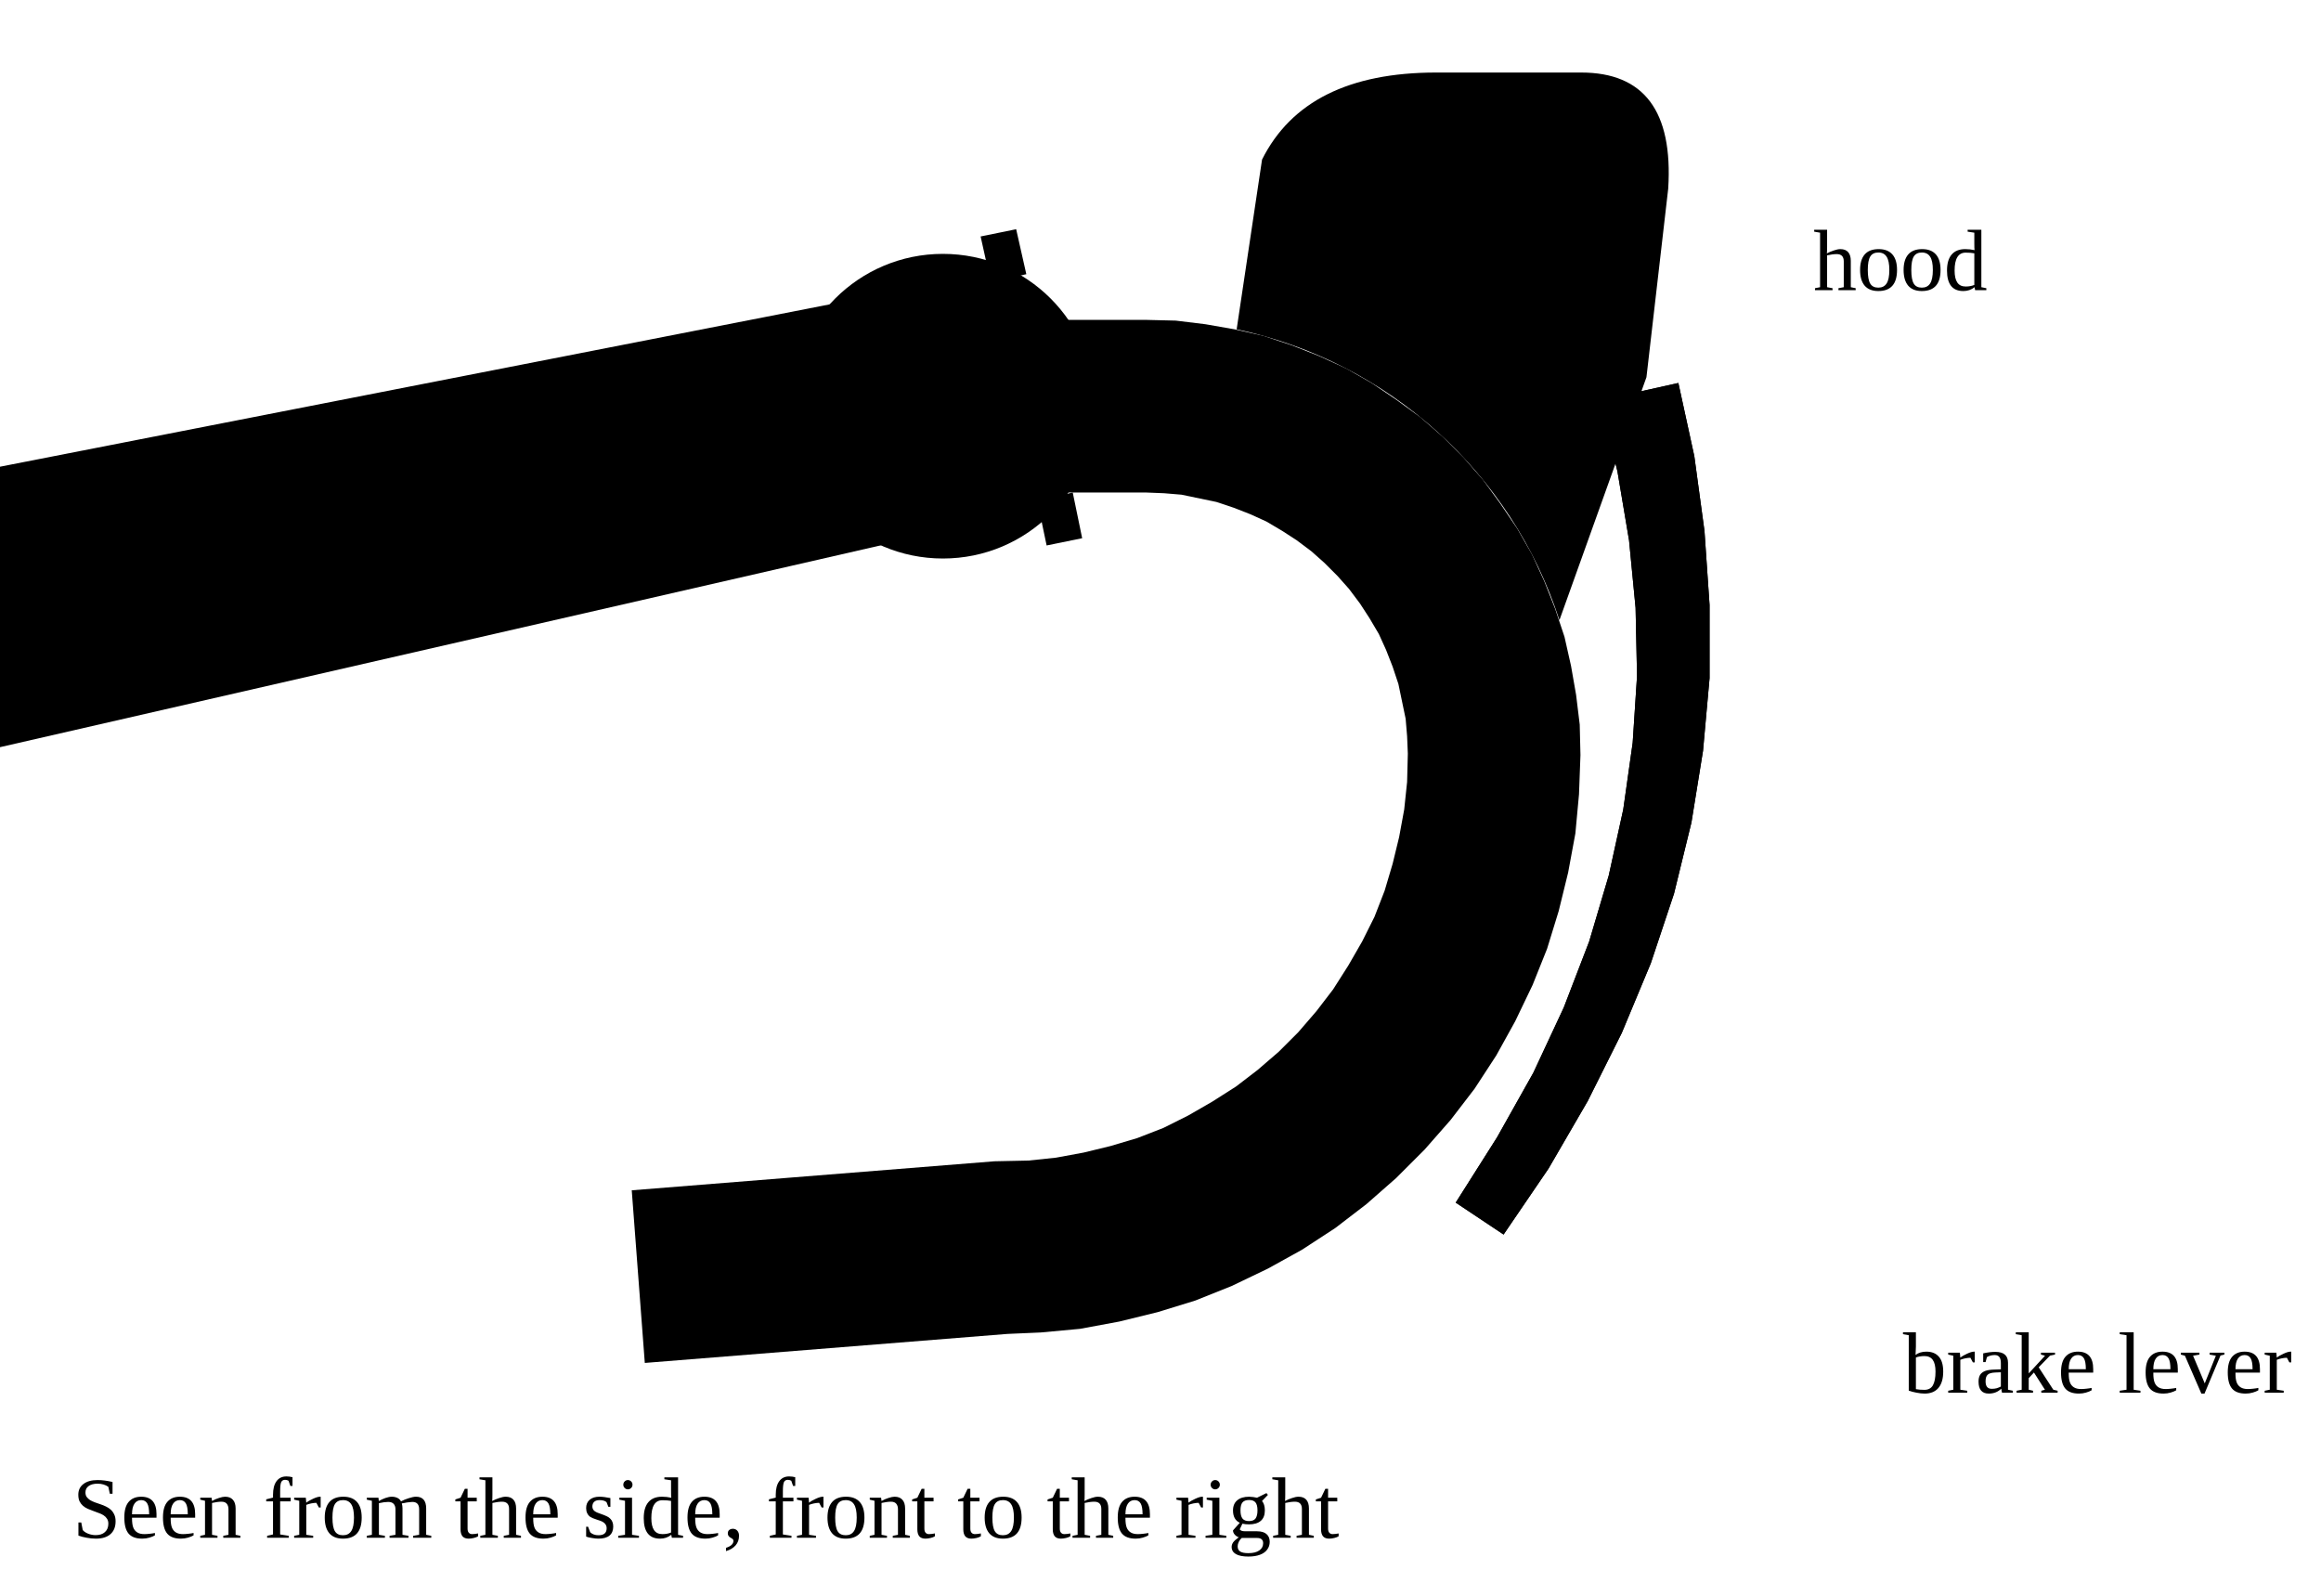
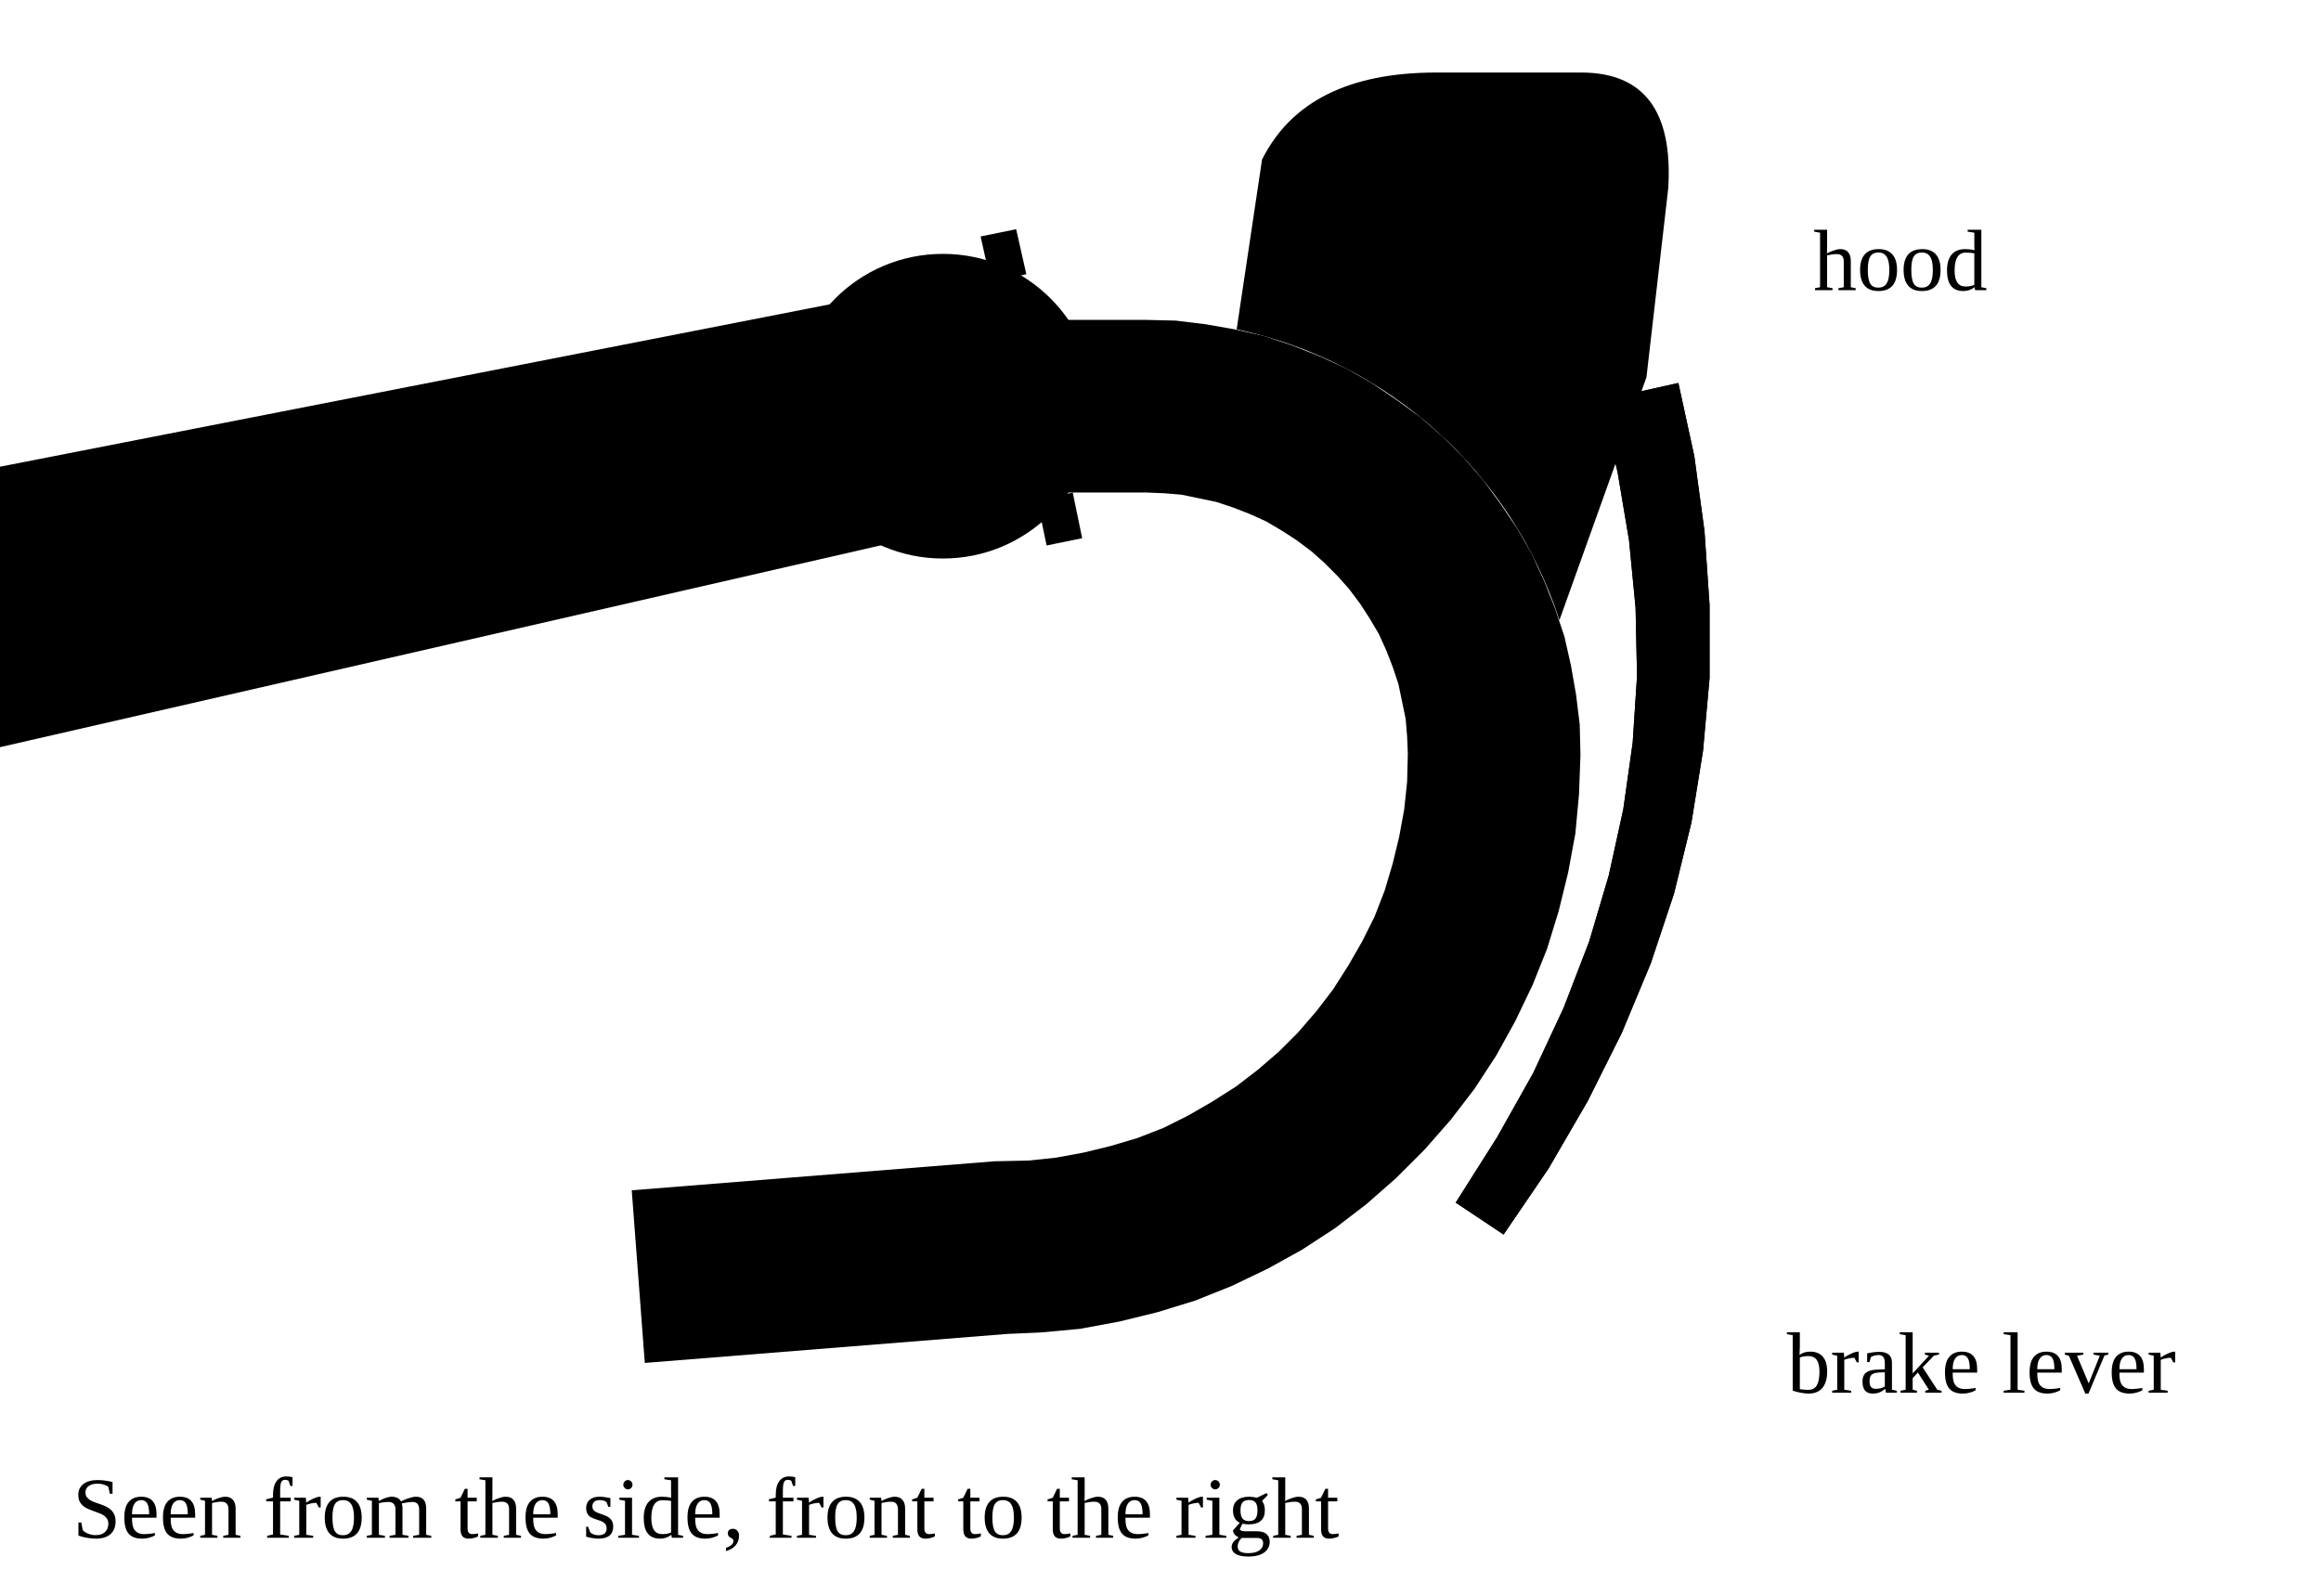
<svg class="cp" viewBox="0 0 320 220">
  <path class="cp-body" d="M114.7 41.9L-69.8 78L-61.5 117.1L121.8 75.1Z" />
  <circle class="cp-body" cx="130" cy="56" r="21" />
  <path class="cp-fine" d="M125.6 35.5L134.4 76.5" />
  <path class="cp-obj" d="M135.2 32.6L140.1 31.6L141.5 37.8L136.6 38.9Z" />
  <path class="cp-obj" d="M143 69L147.9 67.9L149.2 74.2L144.3 75.2Z" />
  <path class="cp-obj" d="M130 67.9L158 67.9L160.5 68L162.9 68.2L165.3 68.7L167.7 69.2L170.1 70L172.4 70.9L174.6 71.9L176.8 73.2L178.8 74.5L180.8 76L182.6 77.6L184.4 79.4L186 81.2L187.5 83.2L188.8 85.2L190.1 87.4L191.1 89.6L192 91.9L192.8 94.3L193.3 96.7L193.8 99.1L194 101.5L194.1 103.9L194 107.8L193.6 111.6L192.9 115.4L192 119.1L190.9 122.8L189.5 126.4L187.8 129.8L185.9 133.1L183.8 136.4L181.5 139.4L179 142.3L176.3 145L173.4 147.5L170.4 149.8L167.1 151.9L163.8 153.8L160.4 155.5L156.8 156.9L153.1 158L149.4 158.9L145.6 159.6L141.8 160L137.1 160.1L87.1 164.1L88.9 187.9L138.9 183.9L143.5 183.7L148.9 183.2L154.3 182.2L159.6 180.9L164.8 179.3L169.8 177.3L174.8 174.9L179.5 172.3L184.1 169.3L188.4 166L192.5 162.4L196.4 158.5L200 154.4L203.3 150.1L206.3 145.5L208.9 140.8L211.3 135.8L213.3 130.8L214.9 125.6L216.2 120.3L217.2 114.9L217.7 109.5L217.9 104.1L217.8 99.9L217.3 95.8L216.6 91.8L215.7 87.8L214.4 83.9L212.9 80.1L211.2 76.4L209.2 72.9L206.9 69.5L204.5 66.2L201.8 63.1L198.9 60.2L195.8 57.5L192.5 55.1L189.1 52.8L185.6 50.8L181.9 49.1L178.1 47.6L174.2 46.3L170.2 45.4L166.2 44.7L162.1 44.2L158 44.1L130 44.1Z" />
  <path class="cp-halostroke" d="M220.6 55.2L223 65L224.6 74.5L225.5 83.8L225.7 93.2L225.1 102.4L223.8 111.6L221.8 120.7L219.1 129.8L215.6 138.9L211.4 147.9L206.4 156.8L200.7 165.8L207.3 170.2L213.5 161.1L218.9 151.8L223.6 142.4L227.6 132.8L230.8 123.2L233.2 113.4L234.8 103.5L235.7 93.5L235.7 83.4L235 73.2L233.6 62.9L231.4 52.8Z" />
  <path class="cp-hi" d="M220.6 55.2L223 65L224.6 74.5L225.5 83.8L225.7 93.2L225.1 102.4L223.8 111.6L221.8 120.7L219.1 129.8L215.6 138.9L211.4 147.9L206.4 156.8L200.7 165.8L207.3 170.2L213.5 161.1L218.9 151.8L223.6 142.4L227.6 132.8L230.8 123.2L233.2 113.4L234.8 103.5L235.7 93.5L235.7 83.4L235 73.2L233.6 62.9L231.4 52.8Z" />
  <path class="cp-obj" d="M215 85.5A59.9 59.9 0 0 0 170.5 45.4L174 22Q180 10 198 10L218 10Q231 10 230 26L227 52Z" />
  <circle class="cp-obj" cx="130" cy="56" r="15.9" />
  <path class="cp-thin" d="M231 177L231 116" />
-   <text class="cp-th" x="316" y="192" text-anchor="end">brake lever</text>
+   <text class="cp-th" x="300" y="192" text-anchor="end">brake lever</text>
  <path class="cp-thin" d="M247 27.7L229 26" />
  <text class="cp-t" x="250" y="40">hood</text>
  <text class="cp-tm" x="10" y="212">Seen from the side, front to the right</text>
</svg>
